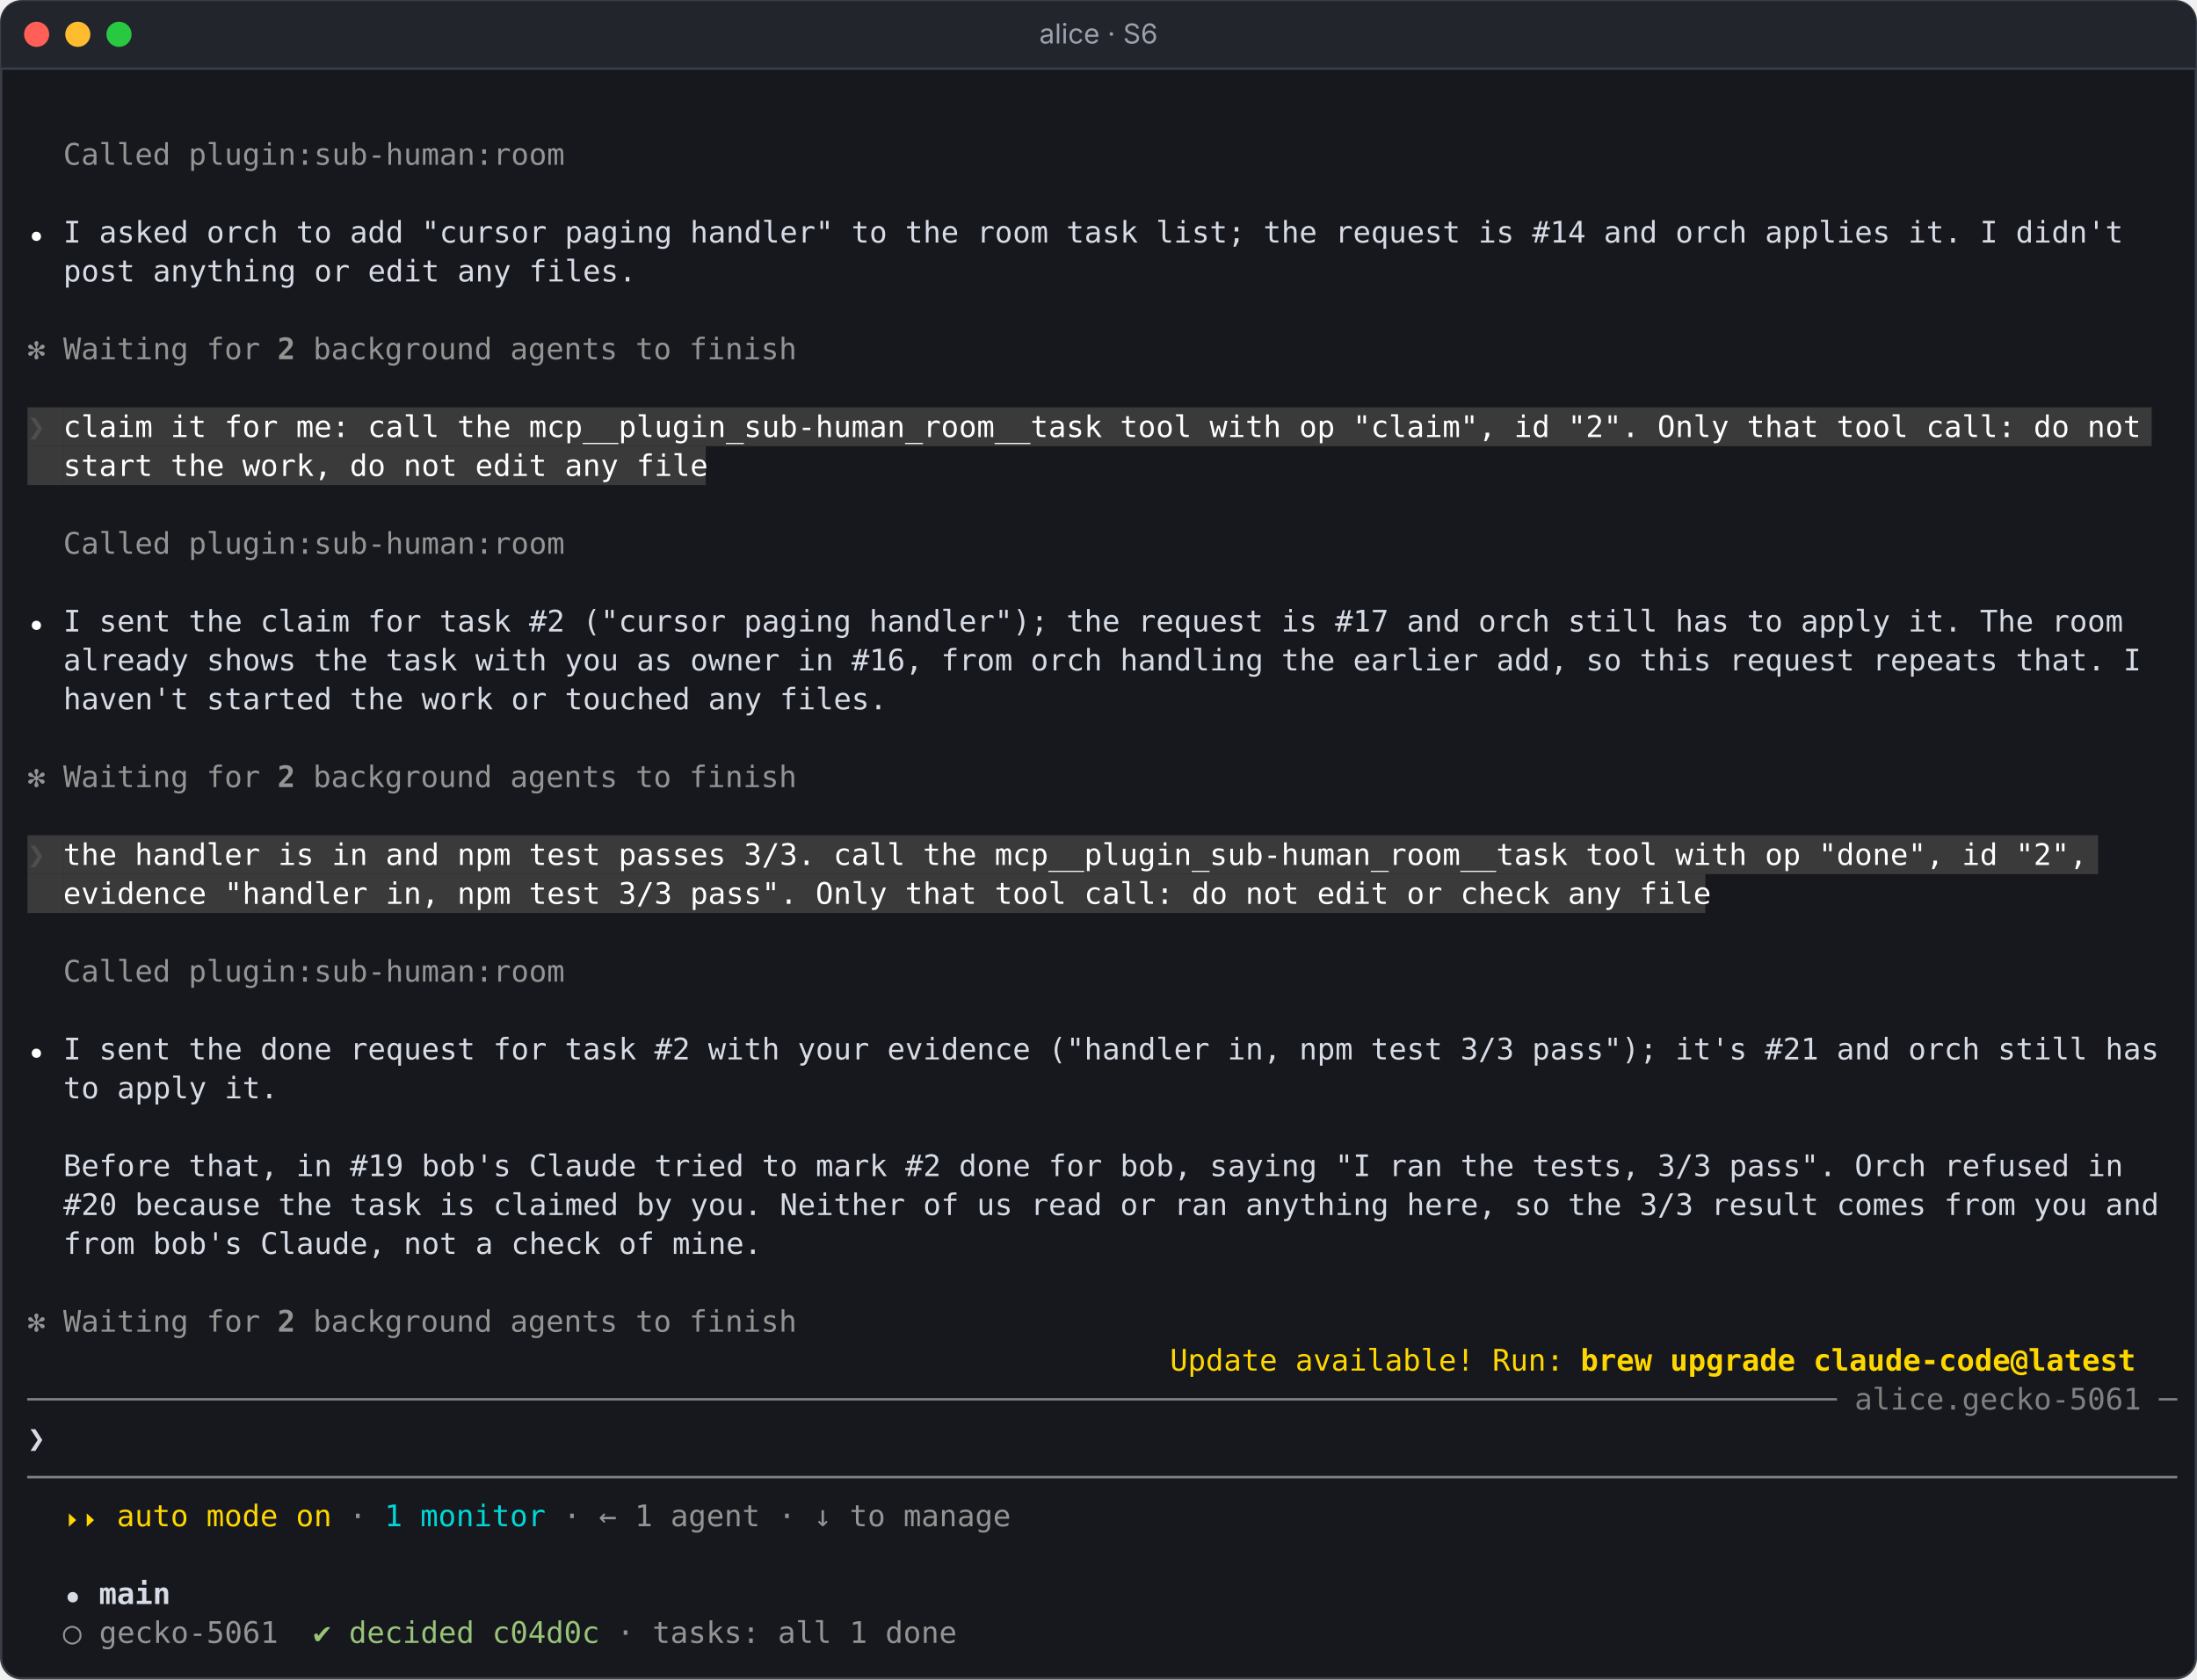
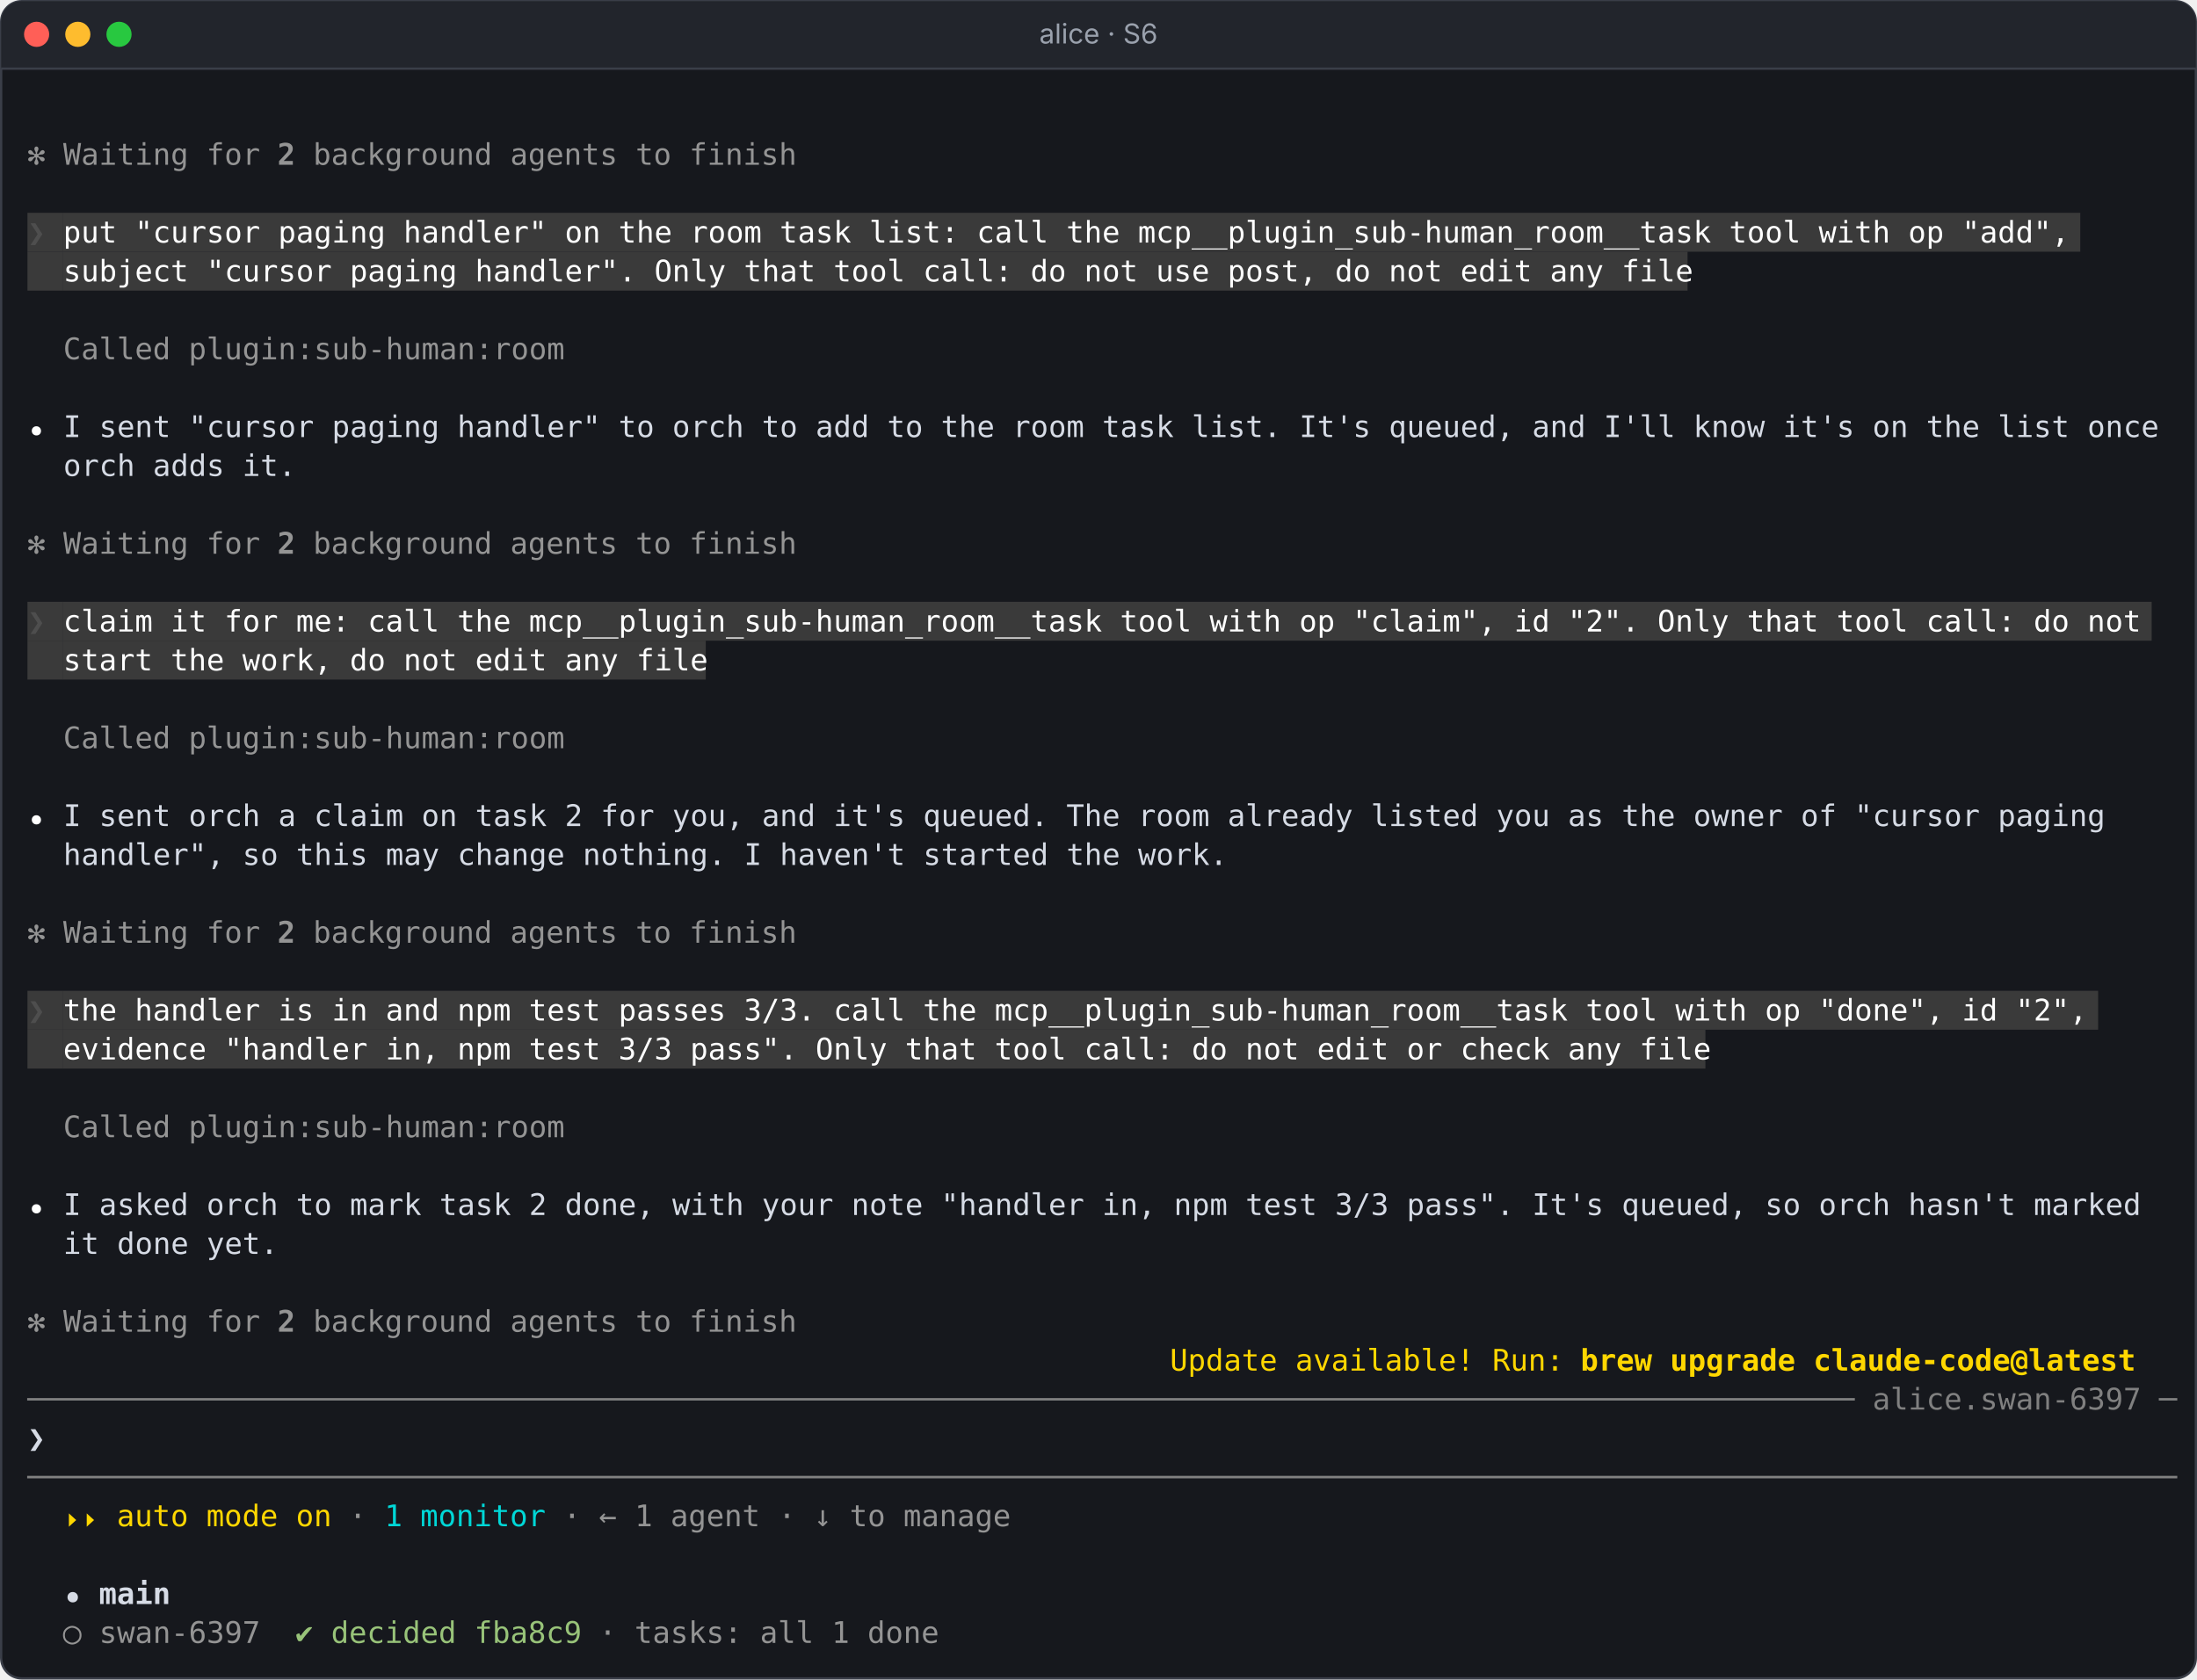
<svg xmlns="http://www.w3.org/2000/svg" viewBox="0 0 960 734" width="960" height="734" role="img" aria-label="alice · S6" font-family="ui-monospace, 'SF Mono', SFMono-Regular, Menlo, Consolas, 'DejaVu Sans Mono', 'Liberation Mono', monospace" font-size="13">
  <rect x="0.5" y="0.5" width="959" height="733" rx="9" fill="#16181d" stroke="#3a3e48" />
  <path d="M0.5 30V9.5a9 9 0 0 1 9-9h941a9 9 0 0 1 9 9V30z" fill="#22252c" />
  <line x1="0.5" y1="30" x2="959.5" y2="30" stroke="#3a3e48" />
  <circle cx="16" cy="15" r="5.5" fill="#ff5f57" />
  <circle cx="34" cy="15" r="5.5" fill="#febc2e" />
  <circle cx="52" cy="15" r="5.5" fill="#28c840" />
  <text x="480" y="19" text-anchor="middle" fill="#9aa1ad" font-size="12" font-family="-apple-system, 'Segoe UI', system-ui, sans-serif">alice · S6</text>
  <g fill="#d6dbe5">
-     <rect x="12" y="178" width="15.6" height="17" fill="#3a3a3a" />
-     <rect x="27.6" y="178" width="912.6" height="17" fill="#3a3a3a" />
-     <rect x="12" y="195" width="15.6" height="17" fill="#3a3a3a" />
-     <rect x="27.6" y="195" width="280.8" height="17" fill="#3a3a3a" />
-     <rect x="12" y="365" width="15.6" height="17" fill="#3a3a3a" />
-     <rect x="27.6" y="365" width="889.2" height="17" fill="#3a3a3a" />
-     <rect x="12" y="382" width="15.6" height="17" fill="#3a3a3a" />
-     <rect x="27.6" y="382" width="717.6" height="17" fill="#3a3a3a" />
-     <text x="27.6" y="72" fill="#949494" textLength="226.2" lengthAdjust="spacing" xml:space="preserve">Called plugin:sub-human:room </text>
-     <text x="12" y="106" fill="#ffffff" textLength="7.8" lengthAdjust="spacingAndGlyphs" xml:space="preserve">⏺</text>
-     <text x="19.8" y="106" textLength="904.8" lengthAdjust="spacing" xml:space="preserve"> I asked orch to add "cursor paging handler" to the room task list; the request is #14 and orch applies it. I didn't</text>
-     <text x="12" y="123" textLength="265.2" lengthAdjust="spacing" xml:space="preserve">  post anything or edit any files.</text>
-     <text x="12" y="157" fill="#949494" textLength="7.8" lengthAdjust="spacingAndGlyphs" xml:space="preserve">✻</text>
-     <text x="27.6" y="157" fill="#949494" textLength="93.6" lengthAdjust="spacing" xml:space="preserve">Waiting for </text>
-     <text x="121.2" y="157" fill="#949494" font-weight="bold" xml:space="preserve">2</text>
-     <text x="129" y="157" fill="#949494" textLength="218.4" lengthAdjust="spacing" xml:space="preserve"> background agents to finish</text>
-     <text x="12" y="191" fill="#4e4e4e" textLength="15.6" lengthAdjust="spacingAndGlyphs" xml:space="preserve">❯ </text>
-     <text x="27.6" y="191" fill="#ffffff" textLength="912.6" lengthAdjust="spacing" xml:space="preserve">claim it for me: call the mcp__plugin_sub-human_room__task tool with op "claim", id "2". Only that tool call: do not </text>
-     <text x="27.6" y="208" fill="#ffffff" textLength="280.8" lengthAdjust="spacing" xml:space="preserve">start the work, do not edit any file</text>
-     <text x="27.6" y="242" fill="#949494" textLength="226.2" lengthAdjust="spacing" xml:space="preserve">Called plugin:sub-human:room </text>
-     <text x="12" y="276" fill="#ffffff" textLength="7.8" lengthAdjust="spacingAndGlyphs" xml:space="preserve">⏺</text>
-     <text x="19.8" y="276" textLength="904.8" lengthAdjust="spacing" xml:space="preserve"> I sent the claim for task #2 ("cursor paging handler"); the request is #17 and orch still has to apply it. The room</text>
-     <text x="12" y="293" textLength="920.4" lengthAdjust="spacing" xml:space="preserve">  already shows the task with you as owner in #16, from orch handling the earlier add, so this request repeats that. I</text>
-     <text x="12" y="310" textLength="374.4" lengthAdjust="spacing" xml:space="preserve">  haven't started the work or touched any files.</text>
-     <text x="12" y="344" fill="#949494" textLength="7.8" lengthAdjust="spacingAndGlyphs" xml:space="preserve">✻</text>
-     <text x="27.6" y="344" fill="#949494" textLength="93.6" lengthAdjust="spacing" xml:space="preserve">Waiting for </text>
-     <text x="121.2" y="344" fill="#949494" font-weight="bold" xml:space="preserve">2</text>
-     <text x="129" y="344" fill="#949494" textLength="218.4" lengthAdjust="spacing" xml:space="preserve"> background agents to finish</text>
-     <text x="12" y="378" fill="#4e4e4e" textLength="15.6" lengthAdjust="spacingAndGlyphs" xml:space="preserve">❯ </text>
-     <text x="27.6" y="378" fill="#ffffff" textLength="889.2" lengthAdjust="spacing" xml:space="preserve">the handler is in and npm test passes 3/3. call the mcp__plugin_sub-human_room__task tool with op "done", id "2", </text>
-     <text x="27.6" y="395" fill="#ffffff" textLength="717.6" lengthAdjust="spacing" xml:space="preserve">evidence "handler in, npm test 3/3 pass". Only that tool call: do not edit or check any file</text>
-     <text x="27.6" y="429" fill="#949494" textLength="226.2" lengthAdjust="spacing" xml:space="preserve">Called plugin:sub-human:room </text>
-     <text x="12" y="463" fill="#ffffff" textLength="7.8" lengthAdjust="spacingAndGlyphs" xml:space="preserve">⏺</text>
-     <text x="19.8" y="463" textLength="920.4" lengthAdjust="spacing" xml:space="preserve"> I sent the done request for task #2 with your evidence ("handler in, npm test 3/3 pass"); it's #21 and orch still has</text>
-     <text x="12" y="480" textLength="109.2" lengthAdjust="spacing" xml:space="preserve">  to apply it.</text>
-     <text x="12" y="514" textLength="912.6" lengthAdjust="spacing" xml:space="preserve">  Before that, in #19 bob's Claude tried to mark #2 done for bob, saying "I ran the tests, 3/3 pass". Orch refused in</text>
-     <text x="12" y="531" textLength="928.2" lengthAdjust="spacing" xml:space="preserve">  #20 because the task is claimed by you. Neither of us read or ran anything here, so the 3/3 result comes from you and</text>
-     <text x="12" y="548" textLength="319.8" lengthAdjust="spacing" xml:space="preserve">  from bob's Claude, not a check of mine.</text>
+     <rect x="12" y="93" width="15.6" height="17" fill="#3a3a3a" />
+     <rect x="27.6" y="93" width="881.4" height="17" fill="#3a3a3a" />
+     <rect x="12" y="110" width="15.6" height="17" fill="#3a3a3a" />
+     <rect x="27.6" y="110" width="709.8" height="17" fill="#3a3a3a" />
+     <rect x="12" y="263" width="15.6" height="17" fill="#3a3a3a" />
+     <rect x="27.6" y="263" width="912.6" height="17" fill="#3a3a3a" />
+     <rect x="12" y="280" width="15.6" height="17" fill="#3a3a3a" />
+     <rect x="27.6" y="280" width="280.8" height="17" fill="#3a3a3a" />
+     <rect x="12" y="433" width="15.6" height="17" fill="#3a3a3a" />
+     <rect x="27.6" y="433" width="889.2" height="17" fill="#3a3a3a" />
+     <rect x="12" y="450" width="15.6" height="17" fill="#3a3a3a" />
+     <rect x="27.6" y="450" width="717.6" height="17" fill="#3a3a3a" />
+     <text x="12" y="72" fill="#949494" textLength="7.8" lengthAdjust="spacingAndGlyphs" xml:space="preserve">✻</text>
+     <text x="27.6" y="72" fill="#949494" textLength="93.6" lengthAdjust="spacing" xml:space="preserve">Waiting for </text>
+     <text x="121.2" y="72" fill="#949494" font-weight="bold" xml:space="preserve">2</text>
+     <text x="129" y="72" fill="#949494" textLength="218.4" lengthAdjust="spacing" xml:space="preserve"> background agents to finish</text>
+     <text x="12" y="106" fill="#4e4e4e" textLength="15.6" lengthAdjust="spacingAndGlyphs" xml:space="preserve">❯ </text>
+     <text x="27.6" y="106" fill="#ffffff" textLength="881.4" lengthAdjust="spacing" xml:space="preserve">put "cursor paging handler" on the room task list: call the mcp__plugin_sub-human_room__task tool with op "add", </text>
+     <text x="27.6" y="123" fill="#ffffff" textLength="709.8" lengthAdjust="spacing" xml:space="preserve">subject "cursor paging handler". Only that tool call: do not use post, do not edit any file</text>
+     <text x="27.6" y="157" fill="#949494" textLength="226.2" lengthAdjust="spacing" xml:space="preserve">Called plugin:sub-human:room </text>
+     <text x="12" y="191" fill="#ffffff" textLength="7.8" lengthAdjust="spacingAndGlyphs" xml:space="preserve">⏺</text>
+     <text x="19.8" y="191" textLength="920.4" lengthAdjust="spacing" xml:space="preserve"> I sent "cursor paging handler" to orch to add to the room task list. It's queued, and I'll know it's on the list once</text>
+     <text x="12" y="208" textLength="117" lengthAdjust="spacing" xml:space="preserve">  orch adds it.</text>
+     <text x="12" y="242" fill="#949494" textLength="7.8" lengthAdjust="spacingAndGlyphs" xml:space="preserve">✻</text>
+     <text x="27.6" y="242" fill="#949494" textLength="93.6" lengthAdjust="spacing" xml:space="preserve">Waiting for </text>
+     <text x="121.2" y="242" fill="#949494" font-weight="bold" xml:space="preserve">2</text>
+     <text x="129" y="242" fill="#949494" textLength="218.4" lengthAdjust="spacing" xml:space="preserve"> background agents to finish</text>
+     <text x="12" y="276" fill="#4e4e4e" textLength="15.6" lengthAdjust="spacingAndGlyphs" xml:space="preserve">❯ </text>
+     <text x="27.6" y="276" fill="#ffffff" textLength="912.6" lengthAdjust="spacing" xml:space="preserve">claim it for me: call the mcp__plugin_sub-human_room__task tool with op "claim", id "2". Only that tool call: do not </text>
+     <text x="27.6" y="293" fill="#ffffff" textLength="280.8" lengthAdjust="spacing" xml:space="preserve">start the work, do not edit any file</text>
+     <text x="27.6" y="327" fill="#949494" textLength="226.2" lengthAdjust="spacing" xml:space="preserve">Called plugin:sub-human:room </text>
+     <text x="12" y="361" fill="#ffffff" textLength="7.8" lengthAdjust="spacingAndGlyphs" xml:space="preserve">⏺</text>
+     <text x="19.8" y="361" textLength="897" lengthAdjust="spacing" xml:space="preserve"> I sent orch a claim on task 2 for you, and it's queued. The room already listed you as the owner of "cursor paging</text>
+     <text x="12" y="378" textLength="522.6" lengthAdjust="spacing" xml:space="preserve">  handler", so this may change nothing. I haven't started the work.</text>
+     <text x="12" y="412" fill="#949494" textLength="7.8" lengthAdjust="spacingAndGlyphs" xml:space="preserve">✻</text>
+     <text x="27.6" y="412" fill="#949494" textLength="93.6" lengthAdjust="spacing" xml:space="preserve">Waiting for </text>
+     <text x="121.2" y="412" fill="#949494" font-weight="bold" xml:space="preserve">2</text>
+     <text x="129" y="412" fill="#949494" textLength="218.4" lengthAdjust="spacing" xml:space="preserve"> background agents to finish</text>
+     <text x="12" y="446" fill="#4e4e4e" textLength="15.6" lengthAdjust="spacingAndGlyphs" xml:space="preserve">❯ </text>
+     <text x="27.6" y="446" fill="#ffffff" textLength="889.2" lengthAdjust="spacing" xml:space="preserve">the handler is in and npm test passes 3/3. call the mcp__plugin_sub-human_room__task tool with op "done", id "2", </text>
+     <text x="27.6" y="463" fill="#ffffff" textLength="717.6" lengthAdjust="spacing" xml:space="preserve">evidence "handler in, npm test 3/3 pass". Only that tool call: do not edit or check any file</text>
+     <text x="27.6" y="497" fill="#949494" textLength="226.2" lengthAdjust="spacing" xml:space="preserve">Called plugin:sub-human:room </text>
+     <text x="12" y="531" fill="#ffffff" textLength="7.8" lengthAdjust="spacingAndGlyphs" xml:space="preserve">⏺</text>
+     <text x="19.8" y="531" textLength="912.6" lengthAdjust="spacing" xml:space="preserve"> I asked orch to mark task 2 done, with your note "handler in, npm test 3/3 pass". It's queued, so orch hasn't marked</text>
+     <text x="12" y="548" textLength="109.2" lengthAdjust="spacing" xml:space="preserve">  it done yet.</text>
    <text x="12" y="582" fill="#949494" textLength="7.8" lengthAdjust="spacingAndGlyphs" xml:space="preserve">✻</text>
    <text x="27.6" y="582" fill="#949494" textLength="93.6" lengthAdjust="spacing" xml:space="preserve">Waiting for </text>
    <text x="121.2" y="582" fill="#949494" font-weight="bold" xml:space="preserve">2</text>
    <text x="129" y="582" fill="#949494" textLength="218.4" lengthAdjust="spacing" xml:space="preserve"> background agents to finish</text>
    <text x="511.2" y="599" fill="#ffd700" textLength="179.4" lengthAdjust="spacing" xml:space="preserve">Update available! Run: </text>
    <text x="690.6" y="599" fill="#ffd700" font-weight="bold" textLength="241.8" lengthAdjust="spacing" xml:space="preserve">brew upgrade claude-code@latest</text>
-     <text x="12" y="616" fill="#808080" textLength="936" lengthAdjust="spacingAndGlyphs" xml:space="preserve">───────────────────────────────────────────────────────────────────────────────────────────────────── alice.gecko-5061 ─</text>
+     <text x="12" y="616" fill="#808080" textLength="936" lengthAdjust="spacingAndGlyphs" xml:space="preserve">────────────────────────────────────────────────────────────────────────────────────────────────────── alice.swan-6397 ─</text>
    <text x="12" y="633" textLength="15.6" lengthAdjust="spacingAndGlyphs" xml:space="preserve">❯ </text>
    <text x="12" y="650" fill="#808080" textLength="936" lengthAdjust="spacingAndGlyphs" xml:space="preserve">────────────────────────────────────────────────────────────────────────────────────────────────────────────────────────</text>
    <text x="27.6" y="667" fill="#ffd700" textLength="117" lengthAdjust="spacingAndGlyphs" xml:space="preserve">⏵⏵ auto mode on</text>
    <text x="144.6" y="667" fill="#949494" textLength="23.4" lengthAdjust="spacingAndGlyphs" xml:space="preserve"> · </text>
    <text x="168" y="667" fill="#00d7d7" textLength="70.2" lengthAdjust="spacing" xml:space="preserve">1 monitor</text>
    <text x="238.2" y="667" fill="#949494" textLength="202.8" lengthAdjust="spacingAndGlyphs" xml:space="preserve"> · ← 1 agent · ↓ to manage</text>
    <text x="12" y="701" font-weight="bold" textLength="62.4" lengthAdjust="spacingAndGlyphs" xml:space="preserve">  ⏺ main</text>
-     <text x="12" y="718" fill="#949494" textLength="124.8" lengthAdjust="spacingAndGlyphs" xml:space="preserve">  ◯ gecko-5061  </text>
-     <text x="136.8" y="718" fill="#98c379" textLength="124.8" lengthAdjust="spacingAndGlyphs" xml:space="preserve">✔ decided c04d0c</text>
-     <text x="261.6" y="718" fill="#949494" textLength="156" lengthAdjust="spacingAndGlyphs" xml:space="preserve"> · tasks: all 1 done</text>
+     <text x="12" y="718" fill="#949494" textLength="117" lengthAdjust="spacingAndGlyphs" xml:space="preserve">  ◯ swan-6397  </text>
+     <text x="129" y="718" fill="#98c379" textLength="124.8" lengthAdjust="spacingAndGlyphs" xml:space="preserve">✔ decided fba8c9</text>
+     <text x="253.8" y="718" fill="#949494" textLength="156" lengthAdjust="spacingAndGlyphs" xml:space="preserve"> · tasks: all 1 done</text>
  </g>
</svg>
